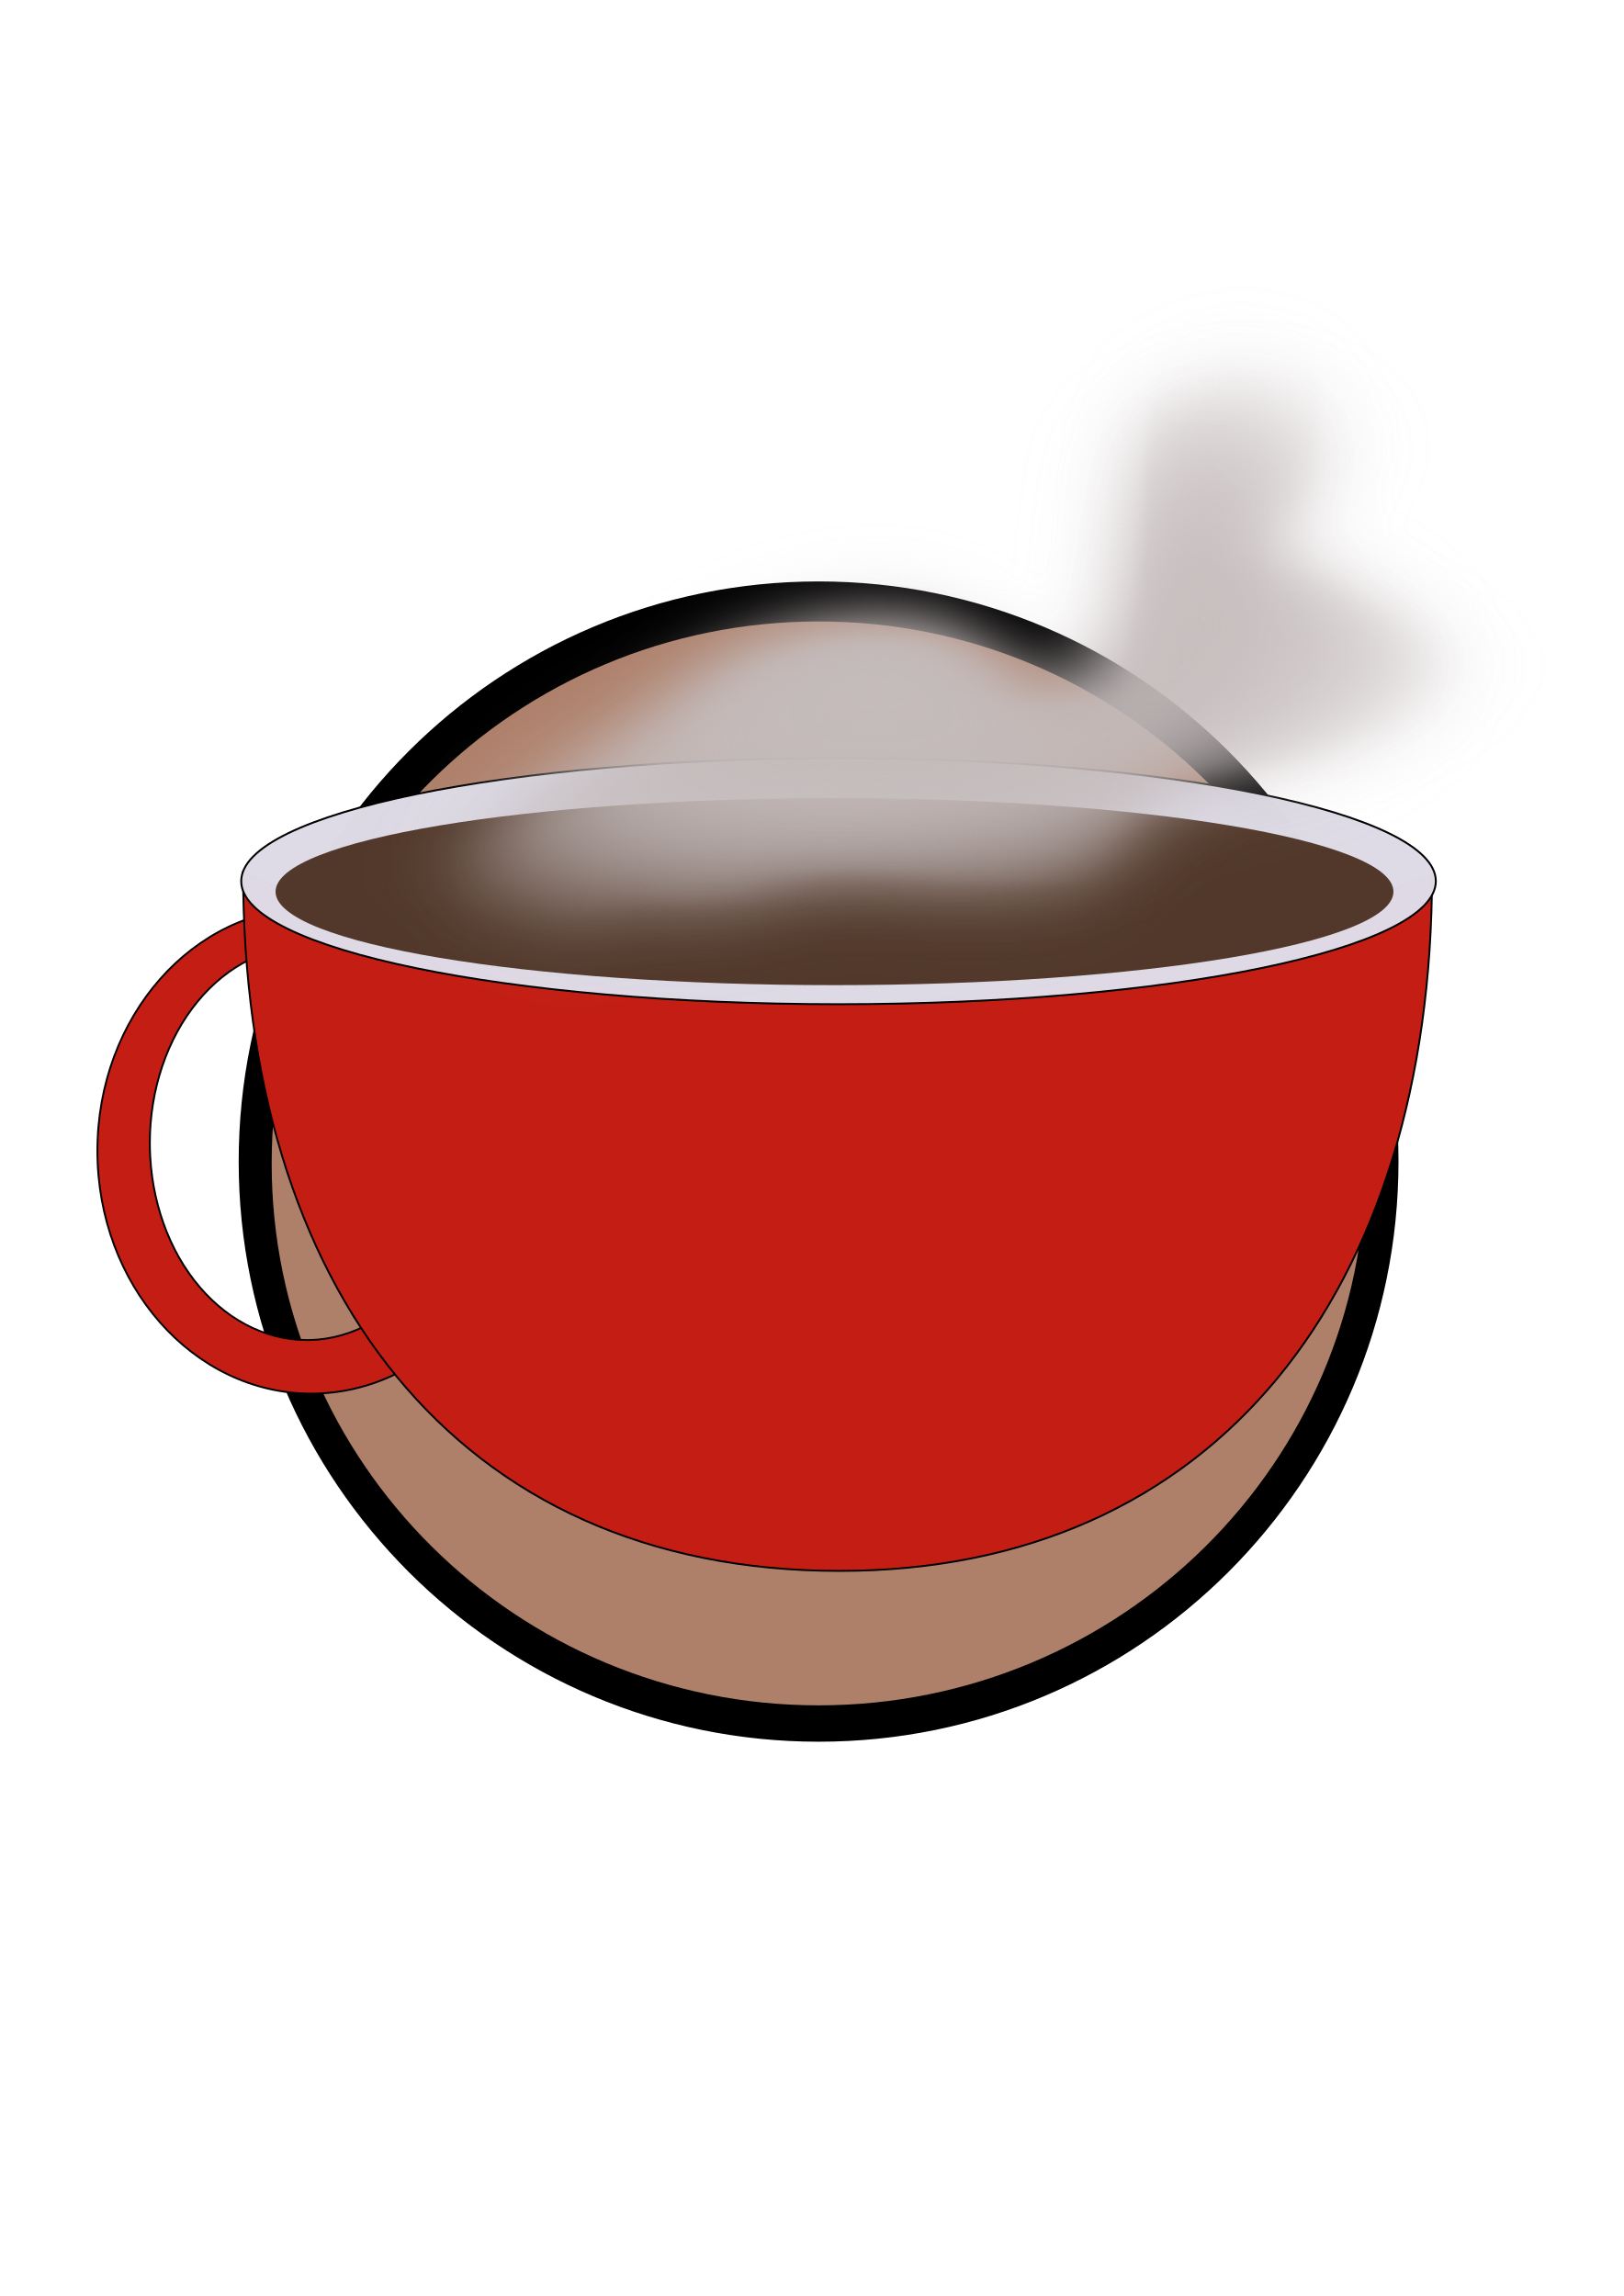
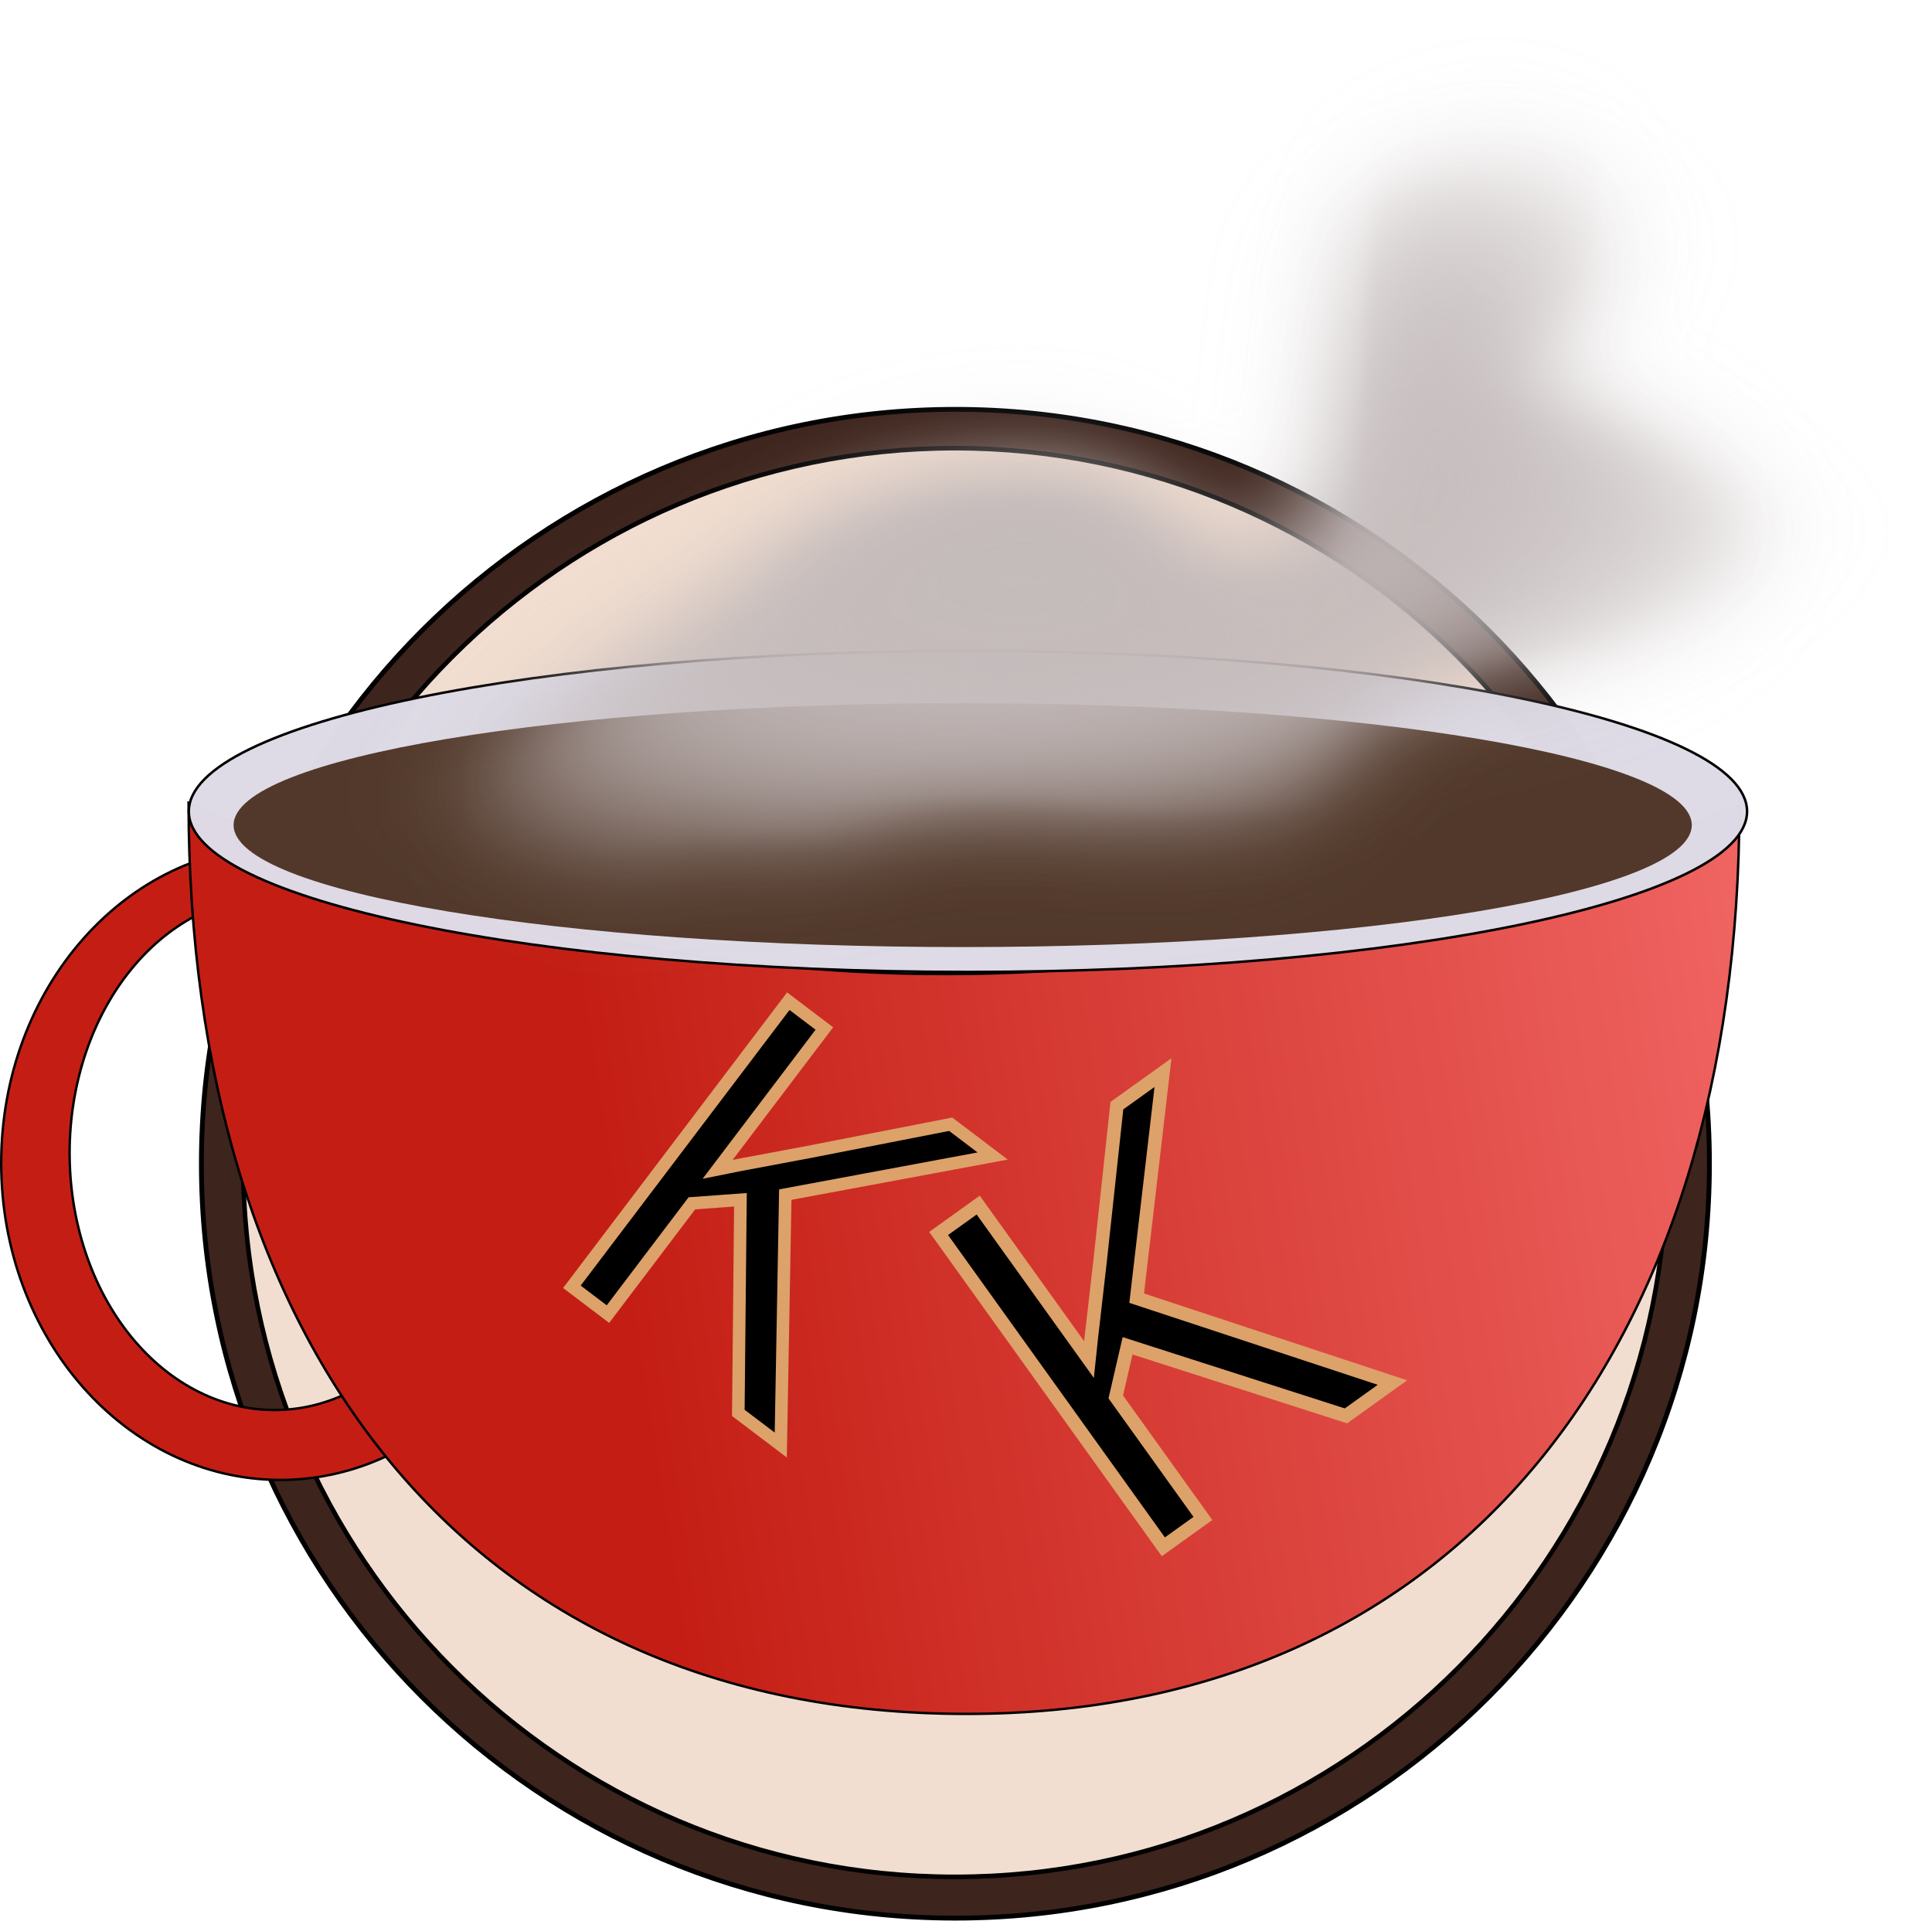
- <svg xmlns="http://www.w3.org/2000/svg" xmlns:xlink="http://www.w3.org/1999/xlink" width="210mm" height="297mm" viewBox="0 0 210 297" version="1.1" id="svg4581">
-   <defs id="defs4575">
+ <svg xmlns="http://www.w3.org/2000/svg" xmlns:xlink="http://www.w3.org/1999/xlink" width="191.561mm" height="190.441mm" viewBox="0 0 191.561 190.441" version="1.1" id="svg8">
+   <defs id="defs2">
+     <linearGradient id="linearGradient864">
+       <stop id="stop860" offset="0" style="stop-color:#c41e14;stop-opacity:1" />
+       <stop id="stop862" offset="1" style="stop-color:#ff7d7d;stop-opacity:1" />
+     </linearGradient>
    <linearGradient id="linearGradient5521">
-       <stop style="stop-color:#c4bbbb;stop-opacity:1;" offset="0" id="stop5517" />
-       <stop style="stop-color:#c4bbbb;stop-opacity:0;" offset="1" id="stop5519" />
+       <stop id="stop5517" offset="0" style="stop-color:#c4bbbb;stop-opacity:1;" />
+       <stop id="stop5519" offset="1" style="stop-color:#c4bbbb;stop-opacity:0;" />
    </linearGradient>
-     <filter style="color-interpolation-filters:sRGB;" id="filter5465">
-       <feGaussianBlur stdDeviation="5" result="fbSourceGraphic" id="feGaussianBlur5457" />
-       <feGaussianBlur stdDeviation="0.01" in="SourceGraphic" result="result1" id="feGaussianBlur5459" />
-       <feComposite in2="result1" operator="arithmetic" in="fbSourceGraphic" k2="0.5" k3="0.5" result="result2" id="feComposite5461" />
-       <feBlend in2="fbSourceGraphic" mode="normal" result="fbSourceGraphic" id="feBlend5463" />
-       <feColorMatrix result="fbSourceGraphicAlpha" in="fbSourceGraphic" values="0 0 0 -1 0 0 0 0 -1 0 0 0 0 -1 0 0 0 0 1 0" id="feColorMatrix5467" />
-       <feColorMatrix id="feColorMatrix5469" in="fbSourceGraphic" values="1 0 0 0 0 0 1 0 0 0 0 0 1 0 0 -0.212 -0.715 -0.072 1 0 " result="colormatrix" />
-       <feComposite in2="colormatrix" id="feComposite5471" in="fbSourceGraphic" operator="arithmetic" k2="1" k3="0" k4="0" result="composite" />
-       <feGaussianBlur id="feGaussianBlur5473" stdDeviation="5 0.01" result="blur1" />
-       <feGaussianBlur id="feGaussianBlur5475" in="composite" stdDeviation="0.01 5" result="blur2" />
-       <feBlend in2="blur1" id="feBlend5477" in="blur2" mode="darken" result="blend" />
+     <filter id="filter5465" style="color-interpolation-filters:sRGB">
+       <feGaussianBlur id="feGaussianBlur5457" result="fbSourceGraphic" stdDeviation="5" />
+       <feGaussianBlur id="feGaussianBlur5459" result="result1" in="SourceGraphic" stdDeviation="0.01" />
+       <feComposite id="feComposite5461" result="result2" k3="0.5" k2="0.5" in="fbSourceGraphic" operator="arithmetic" in2="result1" k1="0" k4="0" />
+       <feBlend id="feBlend5463" result="fbSourceGraphic" mode="normal" in2="fbSourceGraphic" />
+       <feColorMatrix id="feColorMatrix5467" values="0 0 0 -1 0 0 0 0 -1 0 0 0 0 -1 0 0 0 0 1 0" in="fbSourceGraphic" result="fbSourceGraphicAlpha" />
+       <feColorMatrix result="colormatrix" values="1 0 0 0 0 0 1 0 0 0 0 0 1 0 0 -0.212 -0.715 -0.072 1 0 " in="fbSourceGraphic" id="feColorMatrix5469" />
+       <feComposite result="composite" k4="0" k3="0" k2="1" operator="arithmetic" in="fbSourceGraphic" id="feComposite5471" in2="colormatrix" k1="0" />
+       <feGaussianBlur result="blur1" stdDeviation="5 0.01" id="feGaussianBlur5473" />
+       <feGaussianBlur result="blur2" stdDeviation="0.01 5" in="composite" id="feGaussianBlur5475" />
+       <feBlend result="blend" mode="darken" in="blur2" id="feBlend5477" in2="blur1" />
    </filter>
-     <radialGradient xlink:href="#linearGradient5521" id="radialGradient5523" cx="309.839" cy="72.718" fx="309.839" fy="72.718" r="92.895" gradientTransform="matrix(1,0,0,0.4805249,0,37.77518)" gradientUnits="userSpaceOnUse" />
+     <radialGradient gradientUnits="userSpaceOnUse" gradientTransform="matrix(1,0,0,0.4805249,0,37.77518)" r="92.895" fy="72.718" fx="309.839" cy="72.718" cx="309.839" id="radialGradient5523" xlink:href="#linearGradient5521" />
+     <linearGradient spreadMethod="pad" gradientTransform="translate(-0.2672695,0.2672695)" gradientUnits="userSpaceOnUse" y2="141.435" x2="231.033" y1="165.856" x1="75.349" id="linearGradient866" xlink:href="#linearGradient864" />
  </defs>
-   <g id="layer6">
-     <g id="layer1-4" transform="matrix(1.799775,0,0,1.800817,-70.79517,-99.65984)">
-       <circle r="41.54" cy="138.779" cx="98.16" id="path4548" style="opacity:1;fill:#000000;fill-opacity:1;stroke:#000000;stroke-width:0.265;stroke-opacity:1" />
-       <ellipse ry="38.928" rx="39.302" cy="138.911" cx="98.16" id="path4548-4" style="opacity:1;fill:#b4856e;fill-opacity:0.965;stroke:none;stroke-width:0.249;stroke-opacity:1" />
+   <g id="layer1" transform="translate(-2.8024736e-7,0.05979819)">
+     <g id="g920" transform="translate(-12.47734,-33.58192)">
+       <g id="layer2">
+         <g style="fill:#3d241c;fill-opacity:1" transform="matrix(1.799775,0,0,1.800817,-69.45884,-100.9962)" id="layer1-4">
+           <circle style="opacity:1;fill:#3d241c;fill-opacity:1;stroke:#000000;stroke-width:0.265;stroke-opacity:1" id="path4548" cx="98.16" cy="138.779" r="41.54" />
+           <ellipse style="opacity:1;fill:#3d241c;fill-opacity:1;stroke:none;stroke-width:0.249;stroke-opacity:1" id="path4548-4" cx="98.16" cy="138.911" rx="39.302" ry="38.928" />
+         </g>
+       </g>
+       <g id="layer6">
+         <g style="fill:#f2ded0;fill-opacity:1" transform="matrix(1.699135,0,0,1.705168,-59.62135,-87.84239)" id="layer1-4-9">
+           <circle style="opacity:1;fill:#f2ded0;fill-opacity:1;stroke:#000000;stroke-width:0.265;stroke-opacity:1" id="path4548-42" cx="98.16" cy="138.779" r="41.54" />
+           <ellipse style="opacity:1;fill:#f2ded0;fill-opacity:1;stroke:none;stroke-width:0.249;stroke-opacity:1" id="path4548-4-0" cx="98.16" cy="138.911" rx="39.302" ry="38.928" />
+         </g>
+       </g>
+       <g id="layer3">
+         <path id="path5176" d="m 40.269,117.449 a 27.672,31.411 0 0 0 -27.672,31.411 27.672,31.411 0 0 0 27.672,31.412 27.672,31.411 0 0 0 27.672,-31.412 27.672,31.411 0 0 0 -27.672,-31.411 z m -0.582,4.926 a 20.312,25.484 0 0 1 2.028,0.127 20.312,25.484 0 0 1 2.008,0.381 20.312,25.484 0 0 1 1.967,0.63 20.312,25.484 0 0 1 1.907,0.873 20.312,25.484 0 0 1 1.828,1.108 20.312,25.484 0 0 1 1.731,1.331 20.312,25.484 0 0 1 1.616,1.542 20.312,25.484 0 0 1 1.486,1.736 20.312,25.484 0 0 1 1.34,1.914 20.312,25.484 0 0 1 1.181,2.072 20.312,25.484 0 0 1 1.01,2.21 20.312,25.484 0 0 1 0.83,2.325 20.312,25.484 0 0 1 0.64,2.417 20.312,25.484 0 0 1 0.445,2.486 20.312,25.484 0 0 1 0.245,2.529 20.312,25.484 0 0 1 0.051,1.803 20.312,25.484 0 0 1 -0.102,2.544 20.312,25.484 0 0 1 -0.303,2.519 20.312,25.484 0 0 1 -0.502,2.468 20.312,25.484 0 0 1 -0.696,2.393 20.312,25.484 0 0 1 -0.883,2.293 20.312,25.484 0 0 1 -1.061,2.172 20.312,25.484 0 0 1 -1.229,2.028 20.312,25.484 0 0 1 -1.384,1.864 20.312,25.484 0 0 1 -1.525,1.681 20.312,25.484 0 0 1 -1.651,1.482 20.312,25.484 0 0 1 -1.761,1.268 20.312,25.484 0 0 1 -1.853,1.041 20.312,25.484 0 0 1 -1.927,0.803 20.312,25.484 0 0 1 -1.981,0.558 20.312,25.484 0 0 1 -2.016,0.307 20.312,25.484 0 0 1 -1.436,0.064 20.312,25.484 0 0 1 -2.028,-0.127 20.312,25.484 0 0 1 -2.007,-0.381 20.312,25.484 0 0 1 -1.968,-0.63 20.312,25.484 0 0 1 -1.907,-0.874 20.312,25.484 0 0 1 -1.828,-1.108 20.312,25.484 0 0 1 -1.731,-1.331 20.312,25.484 0 0 1 -1.616,-1.542 20.312,25.484 0 0 1 -1.486,-1.736 20.312,25.484 0 0 1 -1.34,-1.914 20.312,25.484 0 0 1 -1.181,-2.072 20.312,25.484 0 0 1 -1.01,-2.21 20.312,25.484 0 0 1 -0.829,-2.325 20.312,25.484 0 0 1 -0.64,-2.417 20.312,25.484 0 0 1 -0.445,-2.486 20.312,25.484 0 0 1 -0.245,-2.529 20.312,25.484 0 0 1 -0.051,-1.802 20.312,25.484 0 0 1 0.101,-2.545 20.312,25.484 0 0 1 0.303,-2.519 20.312,25.484 0 0 1 0.502,-2.468 20.312,25.484 0 0 1 0.696,-2.393 20.312,25.484 0 0 1 0.883,-2.294 20.312,25.484 0 0 1 1.061,-2.172 20.312,25.484 0 0 1 1.229,-2.028 20.312,25.484 0 0 1 1.384,-1.864 20.312,25.484 0 0 1 1.525,-1.681 20.312,25.484 0 0 1 1.651,-1.482 20.312,25.484 0 0 1 1.761,-1.268 20.312,25.484 0 0 1 1.853,-1.041 20.312,25.484 0 0 1 1.927,-0.803 20.312,25.484 0 0 1 1.981,-0.558 20.312,25.484 0 0 1 2.016,-0.307 20.312,25.484 0 0 1 1.437,-0.064 z" style="opacity:1;fill:#c41e14;fill-opacity:1;stroke:#000000;stroke-width:0.239;stroke-opacity:1" />
+       </g>
+       <g id="layer5" />
+       <g id="layer1-9">
+         <path id="path4585" d="m 31.175,113.138 c 48.469,21.311 94.31,23.829 153.766,0.244 0,53.784 -27.866,90.092 -76.637,90.092 -49.864,0 -77.129,-36.924 -77.129,-90.336 z" style="opacity:1;fill:url(#linearGradient866);fill-opacity:1;fill-rule:nonzero;stroke:#000000;stroke-width:0.242px;stroke-linecap:butt;stroke-linejoin:miter;stroke-opacity:1" />
+         <ellipse ry="15.919" rx="77.252" cy="113.983" cx="108.449" id="path5133" style="opacity:1;fill:#dedbe6;fill-opacity:0.99;stroke:#000000;stroke-width:0.248;stroke-opacity:1" />
+         <circle r="0" cy="147.768" cx="17.736" id="path5176-8" style="opacity:1;fill:#c41e14;fill-opacity:1;stroke:#000000;stroke-width:0.265;stroke-opacity:1" />
+       </g>
+       <g id="layer4">
+         <ellipse style="opacity:1;fill:#51382a;fill-opacity:1;stroke:none;stroke-width:0.209;stroke-opacity:1" id="ellipse5138" cx="107.93" cy="115.34" rx="72.291" ry="12.094" />
+       </g>
+       <g id="layer7">
+         <flowRoot style="font-style:normal;font-weight:normal;font-size:40px;line-height:1.25;font-family:sans-serif;letter-spacing:0px;word-spacing:0px;fill:#000000;fill-opacity:1;stroke:none" id="flowRoot5327" xml:space="preserve">
+           <flowRegion id="flowRegion5329">
+             <rect y="582.52" x="300" height="110" width="250" id="rect5331" />
+           </flowRegion>
+           <flowPara id="flowPara5333" />
+         </flowRoot>
+         <text id="text5337" y="167.354" x="103.188" style="font-style:normal;font-weight:normal;font-size:10.583px;line-height:1.25;font-family:sans-serif;letter-spacing:0px;word-spacing:0px;fill:#000000;fill-opacity:1;stroke:none;stroke-width:0.265" xml:space="preserve">
+           <tspan style="stroke-width:0.265" y="177.01" x="103.188" id="tspan5335" />
+         </text>
+         <path transform="matrix(0.8616344,-0.1306884,0.1306884,0.8616344,-158.3081,61.96047)" id="path5373" d="m 263.528,103.23 c 0,0 10.156,3.474 17.907,1.336 7.751,-2.138 14.967,-0.802 23.52,1.604 8.553,2.405 16.571,3.474 22.183,3.742 5.613,0.267 10.958,-9.622 16.303,-11.493 5.345,-1.871 13.898,-0.267 25.123,-2.138 11.225,-1.871 20.312,-6.147 18.442,-10.958 -1.871,-4.811 -9.087,-8.285 -14.967,-12.562 -5.88,-4.276 -14.7,-5.88 -4.276,-12.562 10.424,-6.682 9.889,-30.736 -3.474,-23.252 -13.363,7.484 -13.898,2.94 -16.303,14.165 -2.405,11.225 -3.475,18.174 -5.345,21.916 -1.871,3.742 -2.405,8.018 -6.949,9.354 -4.544,1.336 -9.889,2.138 -13.898,-1.871 -4.009,-4.009 -5.88,-7.751 -12.829,-9.622 -6.949,-1.871 -16.571,-1.871 -24.054,0.535 -7.484,2.405 -4.544,2.138 -14.433,6.414 -9.889,4.276 -16.303,5.613 -22.183,9.354 -5.88,3.742 -8.82,3.742 -11.493,9.354 -2.673,5.613 -7.751,8.018 -1.069,10.424 6.682,2.405 7.751,3.742 12.562,2.138 4.811,-1.604 6.147,-2.138 8.018,-3.207 1.871,-1.069 7.216,-2.673 7.216,-2.673 z" style="fill:url(#radialGradient5523);fill-opacity:1;stroke:none;stroke-width:0.265px;stroke-linecap:butt;stroke-linejoin:miter;stroke-opacity:1;filter:url(#filter5465)" />
+         <text transform="rotate(37.1513)" id="text87" y="86.639" x="147.617" style="font-style:normal;font-variant:normal;font-weight:normal;font-stretch:normal;font-size:49.772px;line-height:1.25;font-family:'Ink Free';-inkscape-font-specification:'Ink Free';letter-spacing:0px;word-spacing:0px;fill:#000000;fill-opacity:1;stroke:#dca269;stroke-width:1.244;stroke-opacity:1" xml:space="preserve">
+           <tspan style="stroke-width:1.244" id="tspan85" y="86.639" x="147.617">
+             <tspan style="stroke-width:1.244" id="tspan83" y="86.639" x="147.617">K</tspan>
+           </tspan>
+         </text>
+         <text transform="rotate(-35.64233)" id="text93" y="226.378" x="-10.222" style="font-style:normal;font-variant:normal;font-weight:normal;font-stretch:normal;font-size:53.552px;line-height:1.25;font-family:'Ink Free';-inkscape-font-specification:'Ink Free';letter-spacing:0px;word-spacing:0px;fill:#000000;fill-opacity:1;stroke:#dca269;stroke-width:1.339;stroke-opacity:1" xml:space="preserve">
+           <tspan style="stroke-width:1.339" id="tspan91" y="226.378" x="-10.222">
+             <tspan style="stroke-width:1.339" id="tspan89" y="226.378" x="-10.222">K</tspan>
+           </tspan>
+         </text>
+       </g>
    </g>
  </g>
-   <g id="layer3">
-     <path style="opacity:1;fill:#c41e14;fill-opacity:1;stroke:#000000;stroke-width:0.239;stroke-opacity:1" d="m 40.269,117.449 a 27.672,31.411 0 0 0 -27.672,31.411 27.672,31.411 0 0 0 27.672,31.412 27.672,31.411 0 0 0 27.672,-31.412 27.672,31.411 0 0 0 -27.672,-31.411 z m -0.582,4.926 a 20.312,25.484 0 0 1 2.028,0.127 20.312,25.484 0 0 1 2.008,0.381 20.312,25.484 0 0 1 1.967,0.63 20.312,25.484 0 0 1 1.907,0.873 20.312,25.484 0 0 1 1.828,1.108 20.312,25.484 0 0 1 1.731,1.331 20.312,25.484 0 0 1 1.616,1.542 20.312,25.484 0 0 1 1.486,1.736 20.312,25.484 0 0 1 1.34,1.914 20.312,25.484 0 0 1 1.181,2.072 20.312,25.484 0 0 1 1.01,2.21 20.312,25.484 0 0 1 0.83,2.325 20.312,25.484 0 0 1 0.64,2.417 20.312,25.484 0 0 1 0.445,2.486 20.312,25.484 0 0 1 0.245,2.529 20.312,25.484 0 0 1 0.051,1.803 20.312,25.484 0 0 1 -0.102,2.544 20.312,25.484 0 0 1 -0.303,2.519 20.312,25.484 0 0 1 -0.502,2.468 20.312,25.484 0 0 1 -0.696,2.393 20.312,25.484 0 0 1 -0.883,2.293 20.312,25.484 0 0 1 -1.061,2.172 20.312,25.484 0 0 1 -1.229,2.028 20.312,25.484 0 0 1 -1.384,1.864 20.312,25.484 0 0 1 -1.525,1.681 20.312,25.484 0 0 1 -1.651,1.482 20.312,25.484 0 0 1 -1.761,1.268 20.312,25.484 0 0 1 -1.853,1.041 20.312,25.484 0 0 1 -1.927,0.803 20.312,25.484 0 0 1 -1.981,0.558 20.312,25.484 0 0 1 -2.016,0.307 20.312,25.484 0 0 1 -1.436,0.064 20.312,25.484 0 0 1 -2.028,-0.127 20.312,25.484 0 0 1 -2.007,-0.381 20.312,25.484 0 0 1 -1.968,-0.63 20.312,25.484 0 0 1 -1.907,-0.874 20.312,25.484 0 0 1 -1.828,-1.108 20.312,25.484 0 0 1 -1.731,-1.331 20.312,25.484 0 0 1 -1.616,-1.542 20.312,25.484 0 0 1 -1.486,-1.736 20.312,25.484 0 0 1 -1.34,-1.914 20.312,25.484 0 0 1 -1.181,-2.072 20.312,25.484 0 0 1 -1.01,-2.21 20.312,25.484 0 0 1 -0.829,-2.325 20.312,25.484 0 0 1 -0.64,-2.417 20.312,25.484 0 0 1 -0.445,-2.486 20.312,25.484 0 0 1 -0.245,-2.529 20.312,25.484 0 0 1 -0.051,-1.802 20.312,25.484 0 0 1 0.101,-2.545 20.312,25.484 0 0 1 0.303,-2.519 20.312,25.484 0 0 1 0.502,-2.468 20.312,25.484 0 0 1 0.696,-2.393 20.312,25.484 0 0 1 0.883,-2.294 20.312,25.484 0 0 1 1.061,-2.172 20.312,25.484 0 0 1 1.229,-2.028 20.312,25.484 0 0 1 1.384,-1.864 20.312,25.484 0 0 1 1.525,-1.681 20.312,25.484 0 0 1 1.651,-1.482 20.312,25.484 0 0 1 1.761,-1.268 20.312,25.484 0 0 1 1.853,-1.041 20.312,25.484 0 0 1 1.927,-0.803 20.312,25.484 0 0 1 1.981,-0.558 20.312,25.484 0 0 1 2.016,-0.307 20.312,25.484 0 0 1 1.437,-0.064 z" id="path5176" />
-   </g>
-   <g id="layer5" />
-   <g id="layer1">
-     <path style="fill:#c41e14;fill-opacity:1;stroke:#000000;stroke-width:0.242px;stroke-linecap:butt;stroke-linejoin:miter;stroke-opacity:1" d="m 31.442,112.87 c 48.469,21.311 94.31,23.829 153.766,0.244 0,53.784 -27.866,90.092 -76.637,90.092 -49.864,0 -77.129,-36.924 -77.129,-90.336 z" id="path4585" />
-     <ellipse style="opacity:1;fill:#dedbe6;fill-opacity:0.99;stroke:#000000;stroke-width:0.248;stroke-opacity:1" id="path5133" cx="108.449" cy="113.983" rx="77.252" ry="15.919" />
-     <circle style="opacity:1;fill:#c41e14;fill-opacity:1;stroke:#000000;stroke-width:0.265;stroke-opacity:1" id="path5176-8" cx="17.736" cy="147.768" r="0" />
-   </g>
-   <g id="layer4">
-     <ellipse ry="12.094" rx="72.291" cy="115.34" cx="107.93" id="ellipse5138" style="opacity:1;fill:#51382a;fill-opacity:1;stroke:none;stroke-width:0.209;stroke-opacity:1" />
-   </g>
-   <g id="layer7">
-     <flowRoot xml:space="preserve" id="flowRoot5327" style="fill:black;fill-opacity:1;stroke:none;font-family:sans-serif;font-style:normal;font-weight:normal;font-size:40px;line-height:1.25;letter-spacing:0px;word-spacing:0px">
-       <flowRegion id="flowRegion5329">
-         <rect id="rect5331" width="250" height="110" x="300" y="582.52" />
-       </flowRegion>
-       <flowPara id="flowPara5333" />
-     </flowRoot>
-     <text xml:space="preserve" style="font-style:normal;font-weight:normal;font-size:10.583px;line-height:1.25;font-family:sans-serif;letter-spacing:0px;word-spacing:0px;fill:#000000;fill-opacity:1;stroke:none;stroke-width:0.265" x="103.188" y="167.354" id="text5337">
-       <tspan id="tspan5335" x="103.188" y="176.718" style="stroke-width:0.265" />
-     </text>
-     <flowRoot xml:space="preserve" id="flowRoot5339" style="font-style:normal;font-variant:normal;font-weight:normal;font-stretch:normal;font-size:40px;line-height:1.25;font-family:'Ink Free';-inkscape-font-specification:'Ink Free';letter-spacing:0px;word-spacing:0px;fill:#000000;fill-opacity:1;stroke:#dca269;stroke-opacity:1;" transform="matrix(0.9917529,0.7514537,-0.7514537,0.9917529,281.7188,-580.6529)">
-       <flowRegion id="flowRegion5341" style="font-style:normal;font-variant:normal;font-weight:normal;font-stretch:normal;font-family:'Ink Free';-inkscape-font-specification:'Ink Free';stroke:#dca269;stroke-opacity:1;fill:#000000;fill-opacity:1;">
-         <rect id="rect5343" width="200" height="80" x="220" y="542.52" style="font-style:normal;font-variant:normal;font-weight:normal;font-stretch:normal;font-family:'Ink Free';-inkscape-font-specification:'Ink Free';stroke:#dca269;stroke-opacity:1;fill:#000000;fill-opacity:1;" />
-       </flowRegion>
-       <flowPara id="flowPara5345">K</flowPara>
-     </flowRoot>
-     <flowRoot xml:space="preserve" id="flowRoot5339-5" style="font-style:normal;font-variant:normal;font-weight:normal;font-stretch:normal;font-size:40px;line-height:1.25;font-family:'Ink Free';-inkscape-font-specification:'Ink Free';letter-spacing:0px;word-spacing:0px;fill:#000000;fill-opacity:1;stroke:#dca269;stroke-opacity:1;" transform="matrix(1.087999,-0.7801475,0.7801475,1.087999,-566.9149,-267.6372)">
-       <flowRegion id="flowRegion5341-6" style="font-style:normal;font-variant:normal;font-weight:normal;font-stretch:normal;font-family:'Ink Free';-inkscape-font-specification:'Ink Free';stroke:#dca269;stroke-opacity:1;">
-         <rect id="rect5343-0" width="200" height="80" x="220" y="542.52" style="font-style:normal;font-variant:normal;font-weight:normal;font-stretch:normal;font-family:'Ink Free';-inkscape-font-specification:'Ink Free';stroke:#dca269;stroke-opacity:1;" />
-       </flowRegion>
-       <flowPara id="flowPara5345-5">K</flowPara>
-     </flowRoot>
-     <path style="fill:url(#radialGradient5523);fill-opacity:1;stroke:none;stroke-width:0.265px;stroke-linecap:butt;stroke-linejoin:miter;stroke-opacity:1;filter:url(#filter5465)" d="m 263.528,103.23 c 0,0 10.156,3.474 17.907,1.336 7.751,-2.138 14.967,-0.802 23.52,1.604 8.553,2.405 16.571,3.474 22.183,3.742 5.613,0.267 10.958,-9.622 16.303,-11.493 5.345,-1.871 13.898,-0.267 25.123,-2.138 11.225,-1.871 20.312,-6.147 18.442,-10.958 -1.871,-4.811 -9.087,-8.285 -14.967,-12.562 -5.88,-4.276 -14.7,-5.88 -4.276,-12.562 10.424,-6.682 9.889,-30.736 -3.474,-23.252 -13.363,7.484 -13.898,2.94 -16.303,14.165 -2.405,11.225 -3.475,18.174 -5.345,21.916 -1.871,3.742 -2.405,8.018 -6.949,9.354 -4.544,1.336 -9.889,2.138 -13.898,-1.871 -4.009,-4.009 -5.88,-7.751 -12.829,-9.622 -6.949,-1.871 -16.571,-1.871 -24.054,0.535 -7.484,2.405 -4.544,2.138 -14.433,6.414 -9.889,4.276 -16.303,5.613 -22.183,9.354 -5.88,3.742 -8.82,3.742 -11.493,9.354 -2.673,5.613 -7.751,8.018 -1.069,10.424 6.682,2.405 7.751,3.742 12.562,2.138 4.811,-1.604 6.147,-2.138 8.018,-3.207 1.871,-1.069 7.216,-2.673 7.216,-2.673 z" id="path5373" transform="matrix(0.8616344,-0.1306884,0.1306884,0.8616344,-158.3081,61.96047)" />
-   </g>
</svg>
